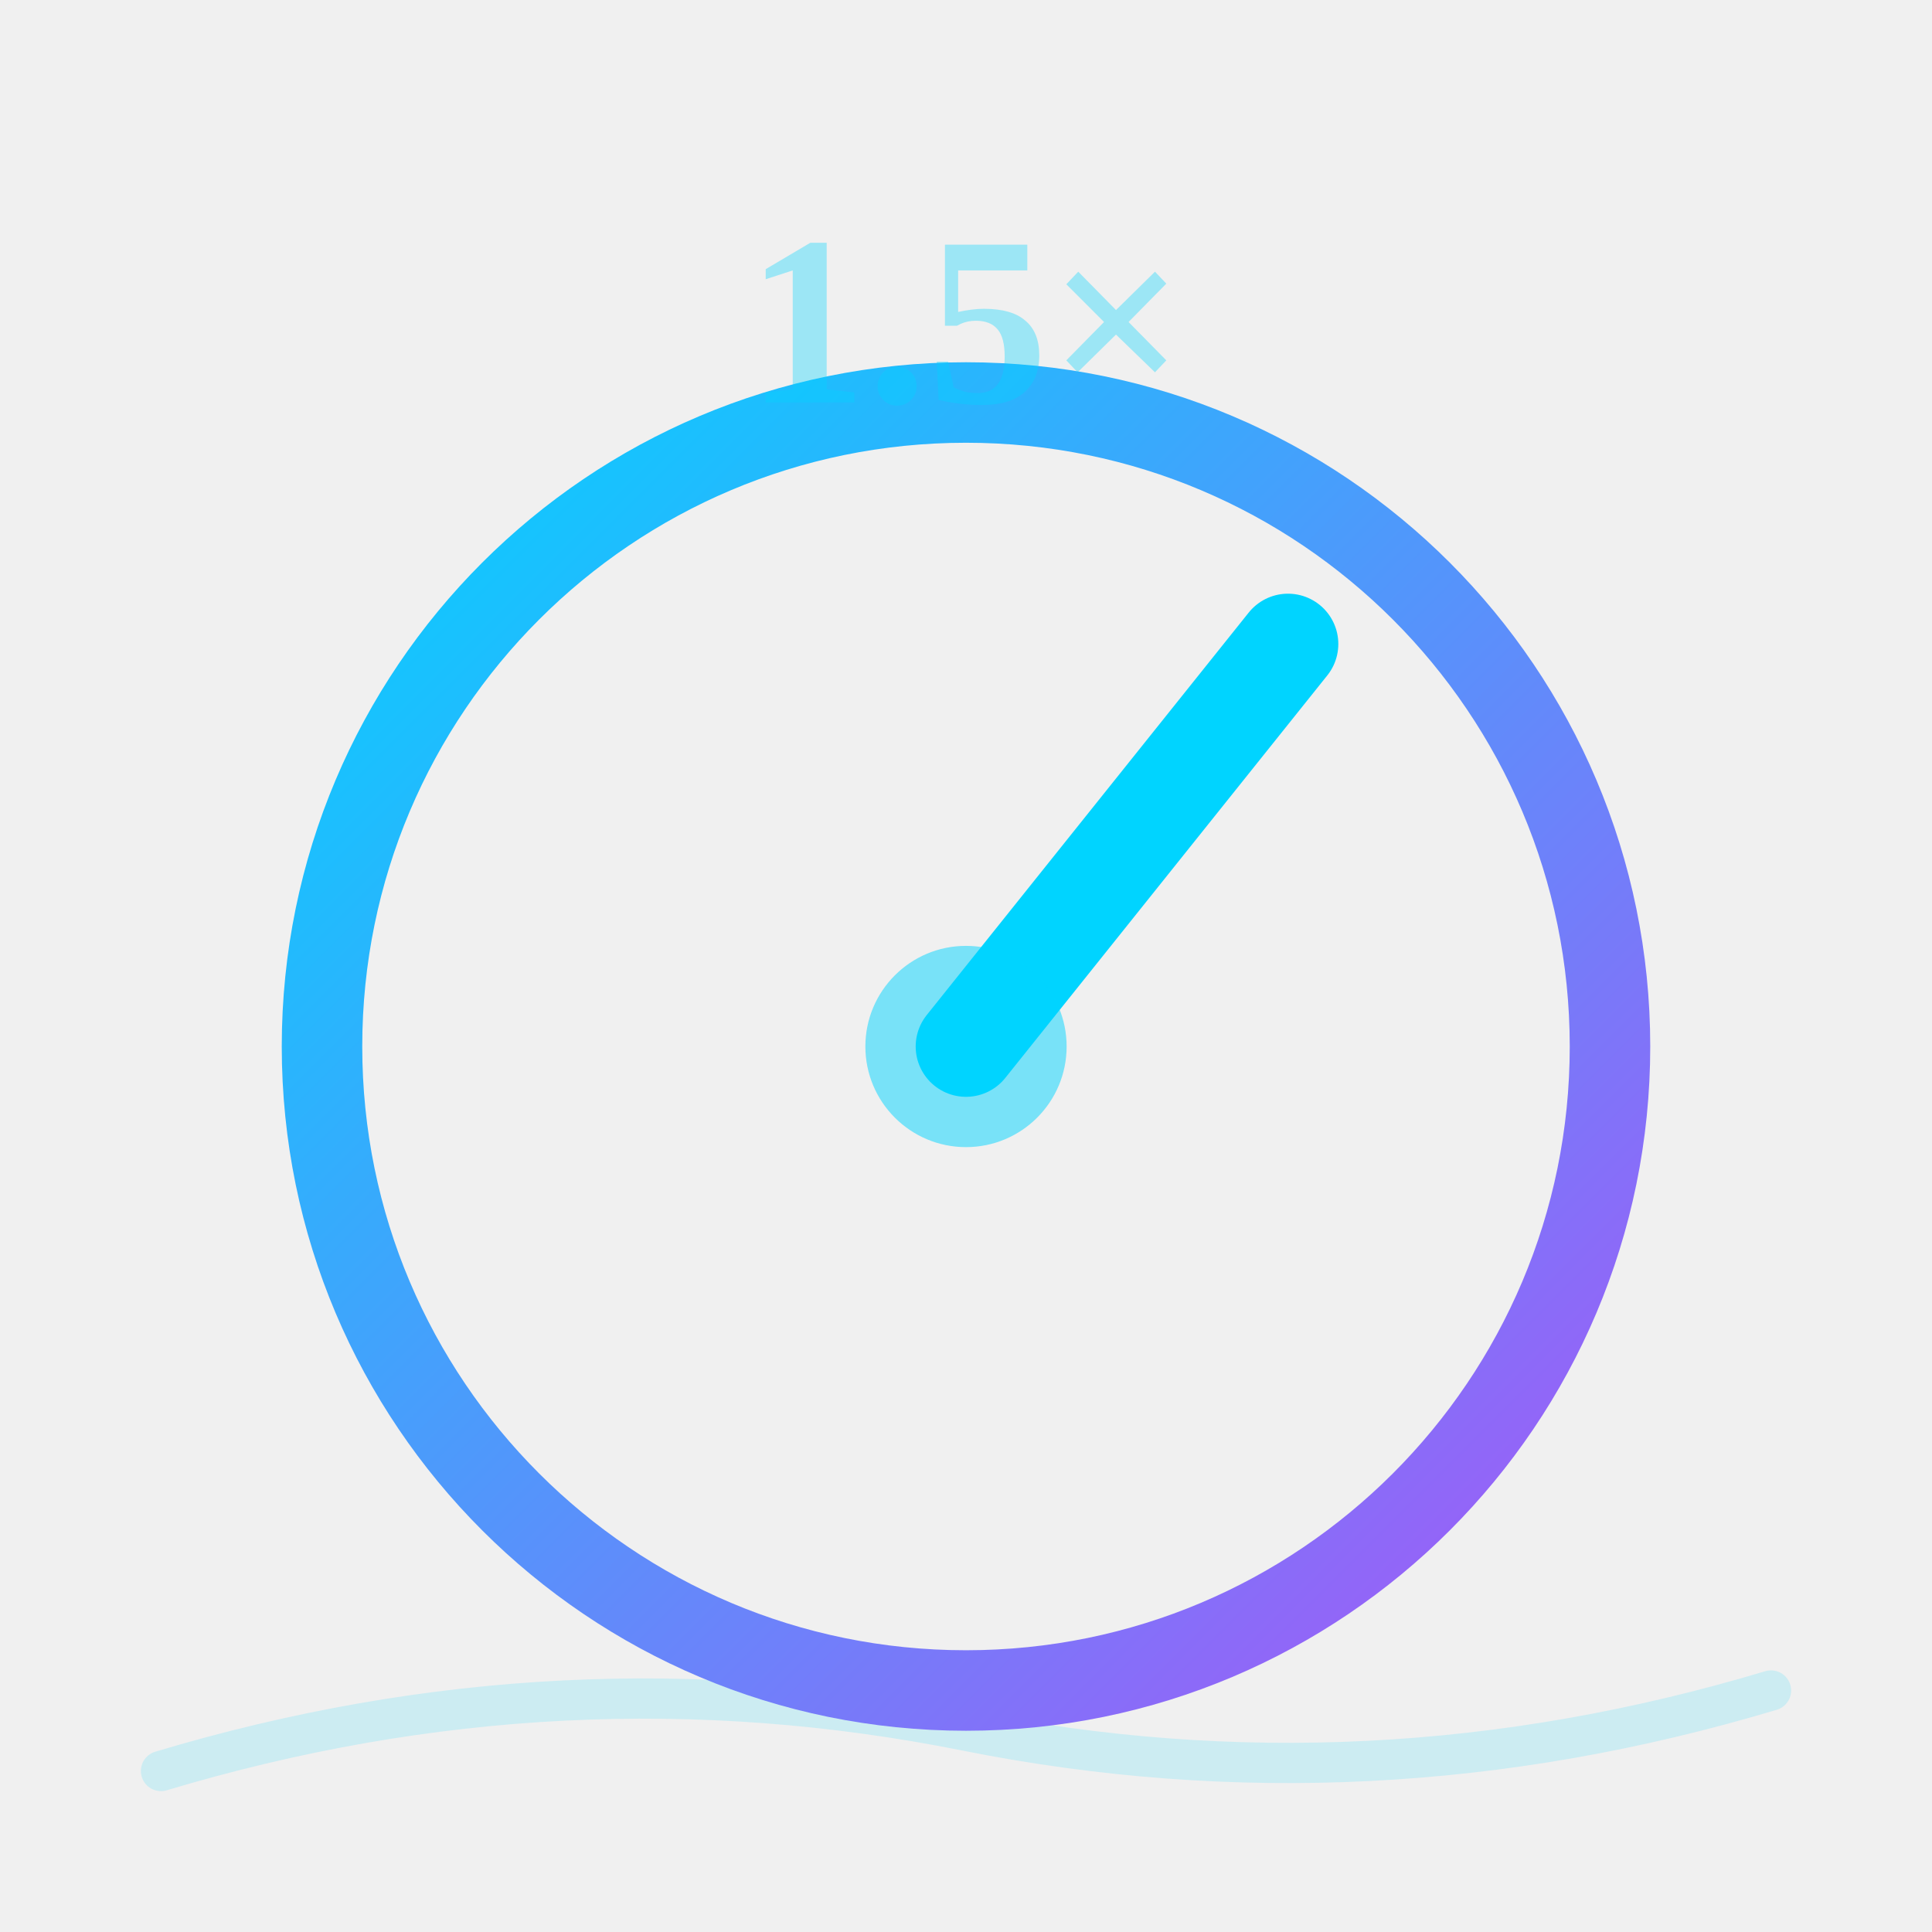
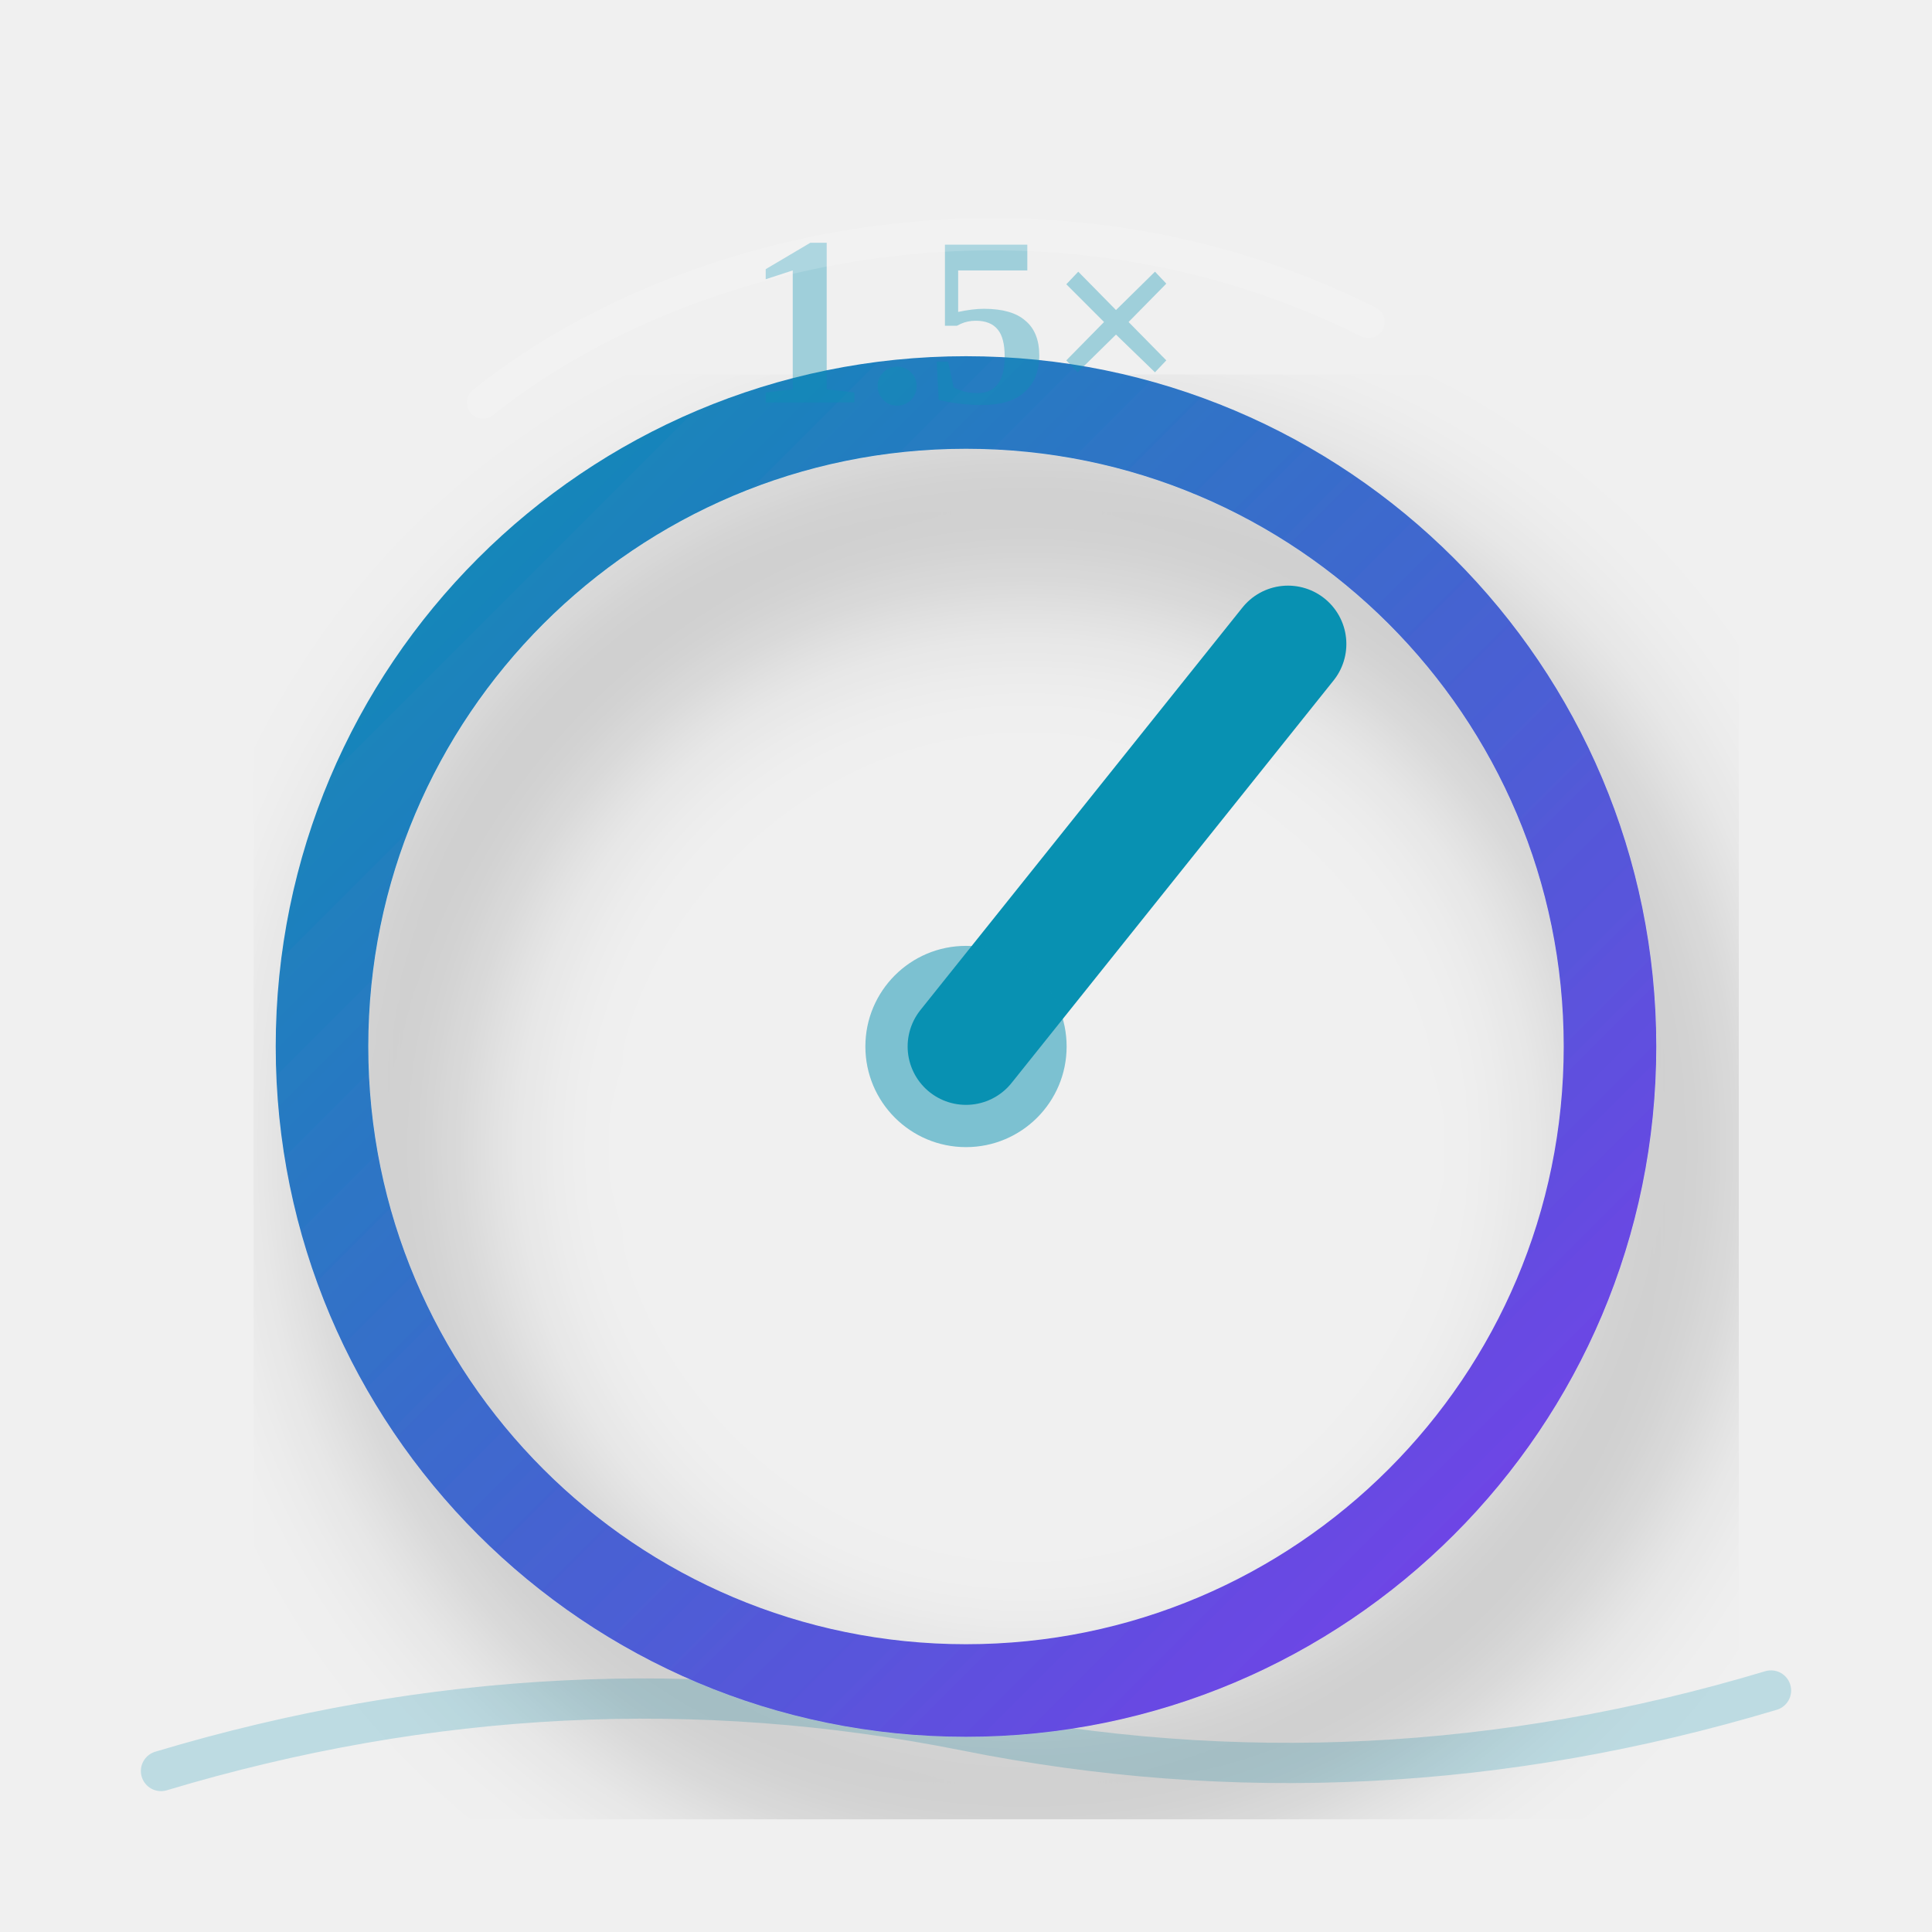
<svg xmlns="http://www.w3.org/2000/svg" viewBox="0 0 48 48" fill="none" stroke-linecap="round" stroke-linejoin="round">
  <defs>
    <linearGradient id="asd" x1="0%" y1="0%" x2="100%" y2="100%">
-       <stop offset="0%" stop-color="#00d4ff" />
-       <stop offset="100%" stop-color="#a855f7" />
+       <stop offset="0%" stop-color="#0891b2" />
+       <stop offset="100%" stop-color="#7c3aed" />
    </linearGradient>
+     <filter id="s3d_speed">
+       <feDropShadow dx="1.5" dy="2.5" stdDeviation="2" flood-opacity=".3" />
+     </filter>
  </defs>
-   <path d="M4 44 Q14 41 24 43 Q34 45 44 42" stroke="#00d4ff" stroke-width="1" fill="none" opacity="0.15" stroke-linecap="round" />
-   <circle cx="24" cy="26" r="16" stroke="url(#asd)" stroke-width="2" fill="none" />
-   <path d="M24 26L32 16" stroke="#00d4ff" stroke-width="2.5" stroke-linecap="round" />
-   <circle cx="24" cy="26" r="2.5" fill="#00d4ff" opacity=".5" />
-   <text x="24" y="10" text-anchor="middle" font-size="6" fill="#00d4ff" font-weight="700" opacity=".35">1.5×</text>
+   <path d="M4 44 Q14 41 24 43 Q34 45 44 42" stroke="#0891b2" stroke-width="1" fill="none" opacity="0.22" stroke-linecap="round" />
+   <circle cx="24" cy="26" r="16" stroke="url(#asd)" stroke-width="2.3" fill="none" fill-opacity="0.09" filter="url(#s3d_speed)" />
+   <path d="M24 26L32 16" stroke="#0891b2" stroke-width="2.9" stroke-linecap="round" />
+   <circle cx="24" cy="26" r="2.5" fill="#0891b2" opacity=".5" />
+   <text x="24" y="10" text-anchor="middle" font-size="6" fill="#0891b2" font-weight="700" opacity=".35">1.5×</text>
+   <path d="M12 10c5-4 14-6 22-2" stroke="white" stroke-width="0.8" opacity=".15" fill="none" />
</svg>
